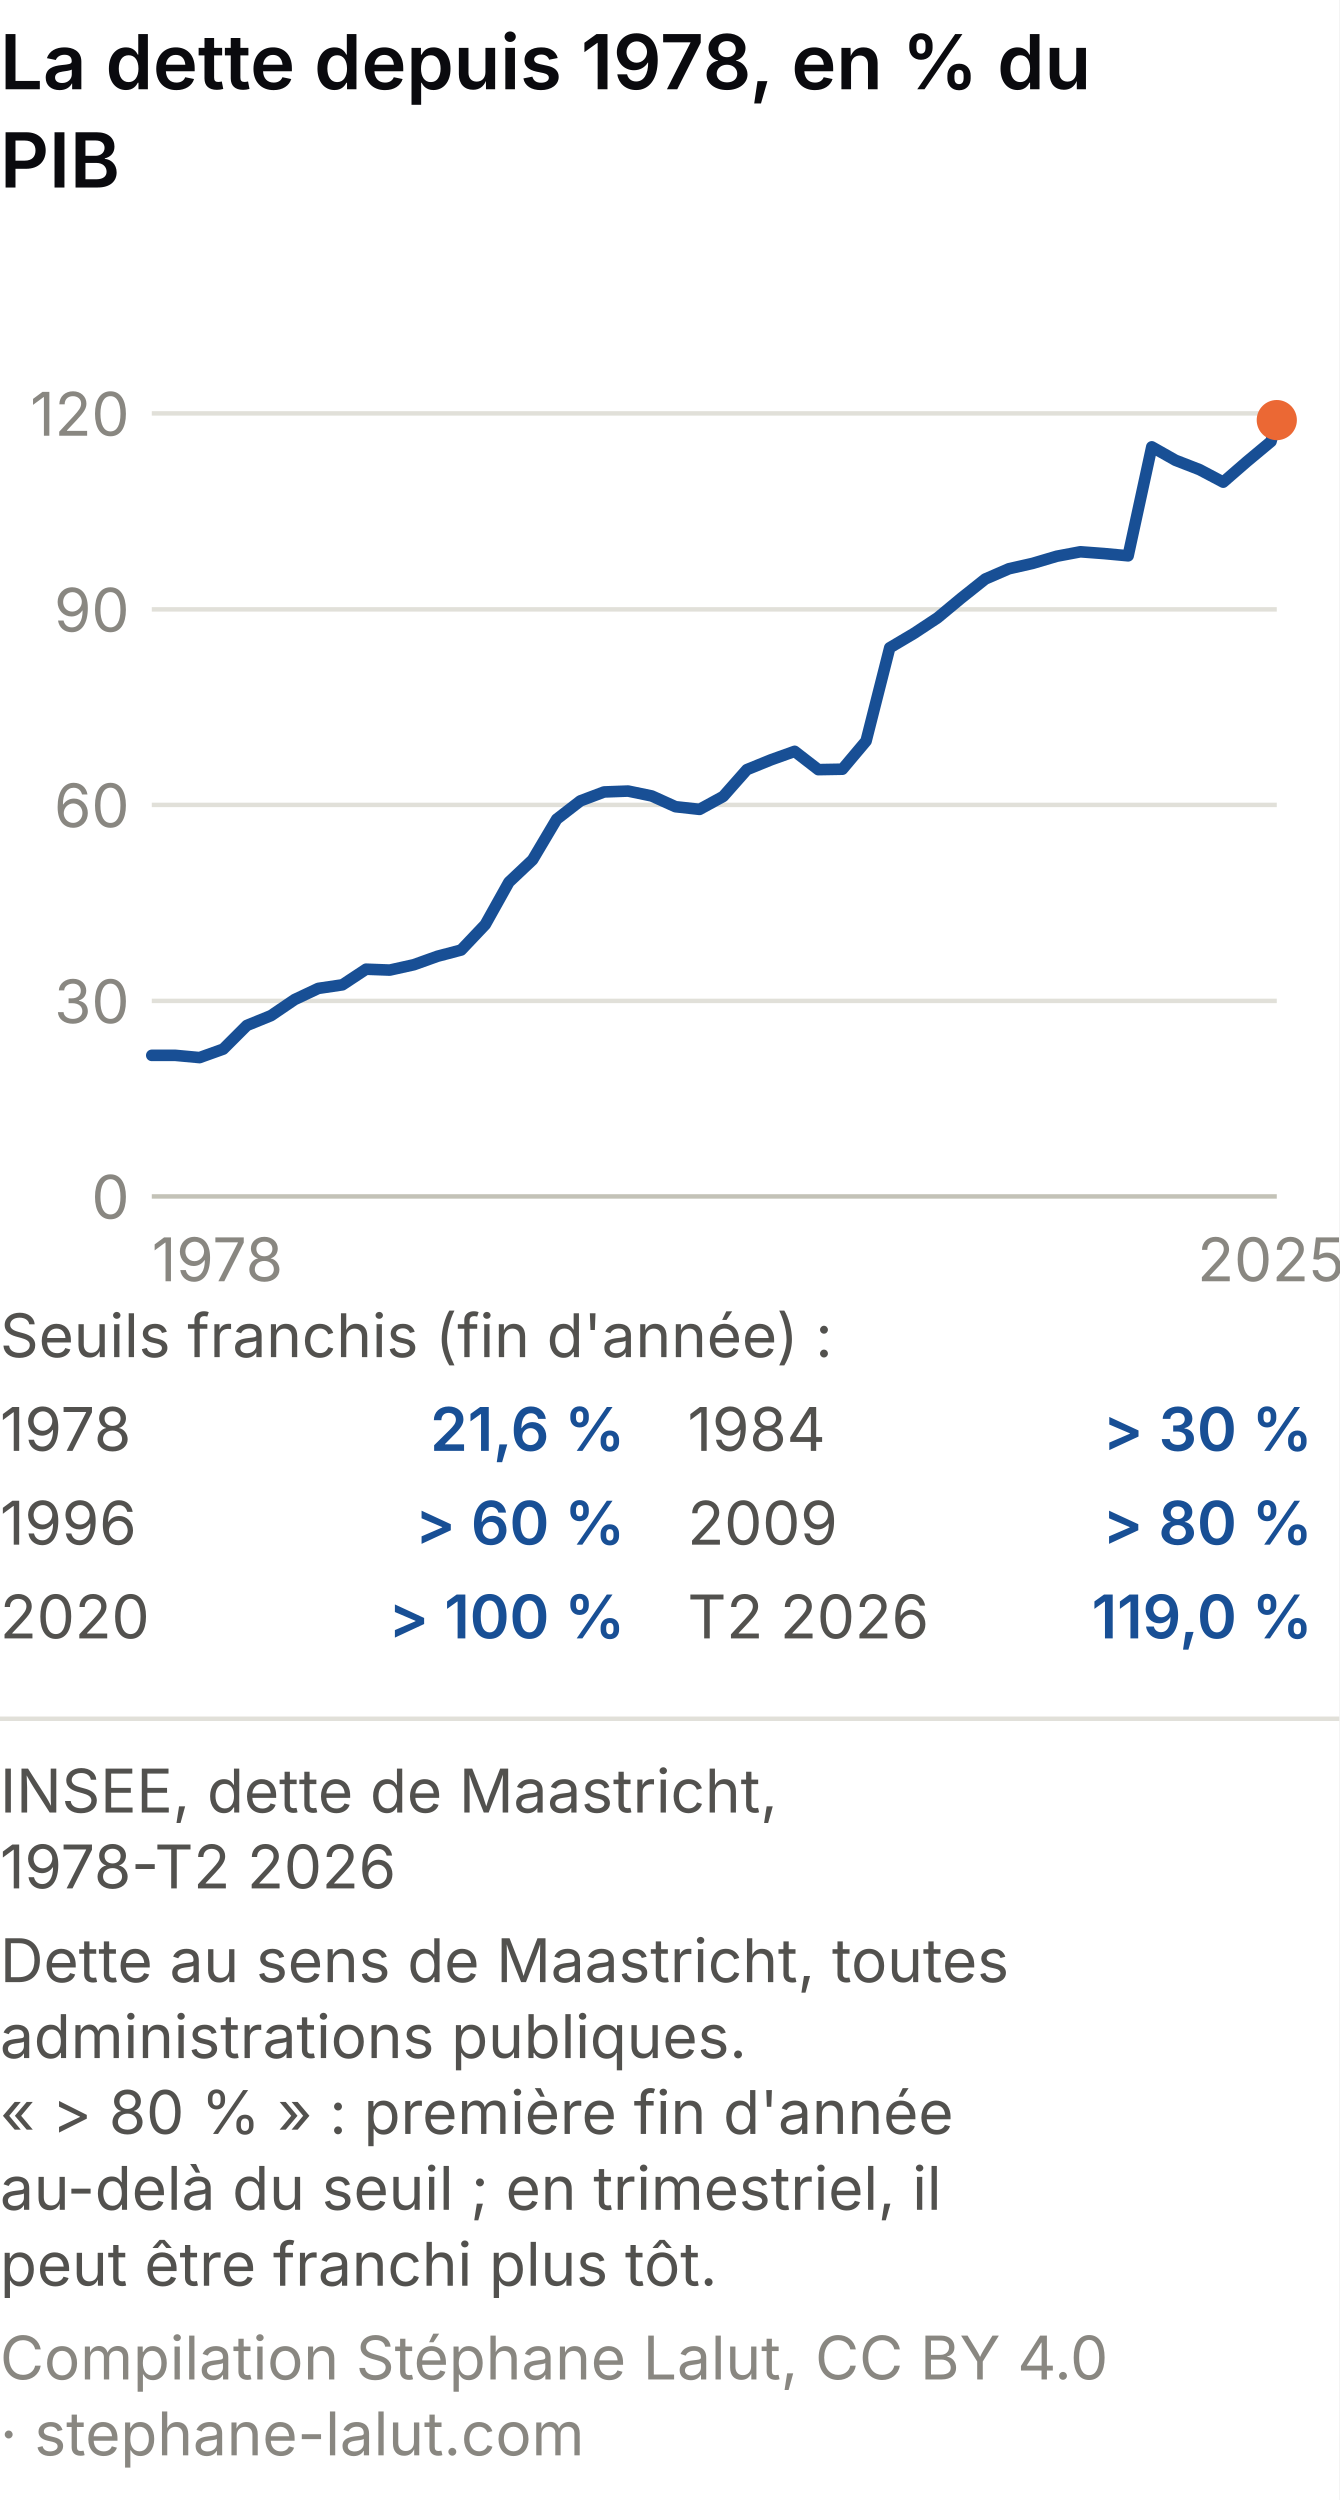
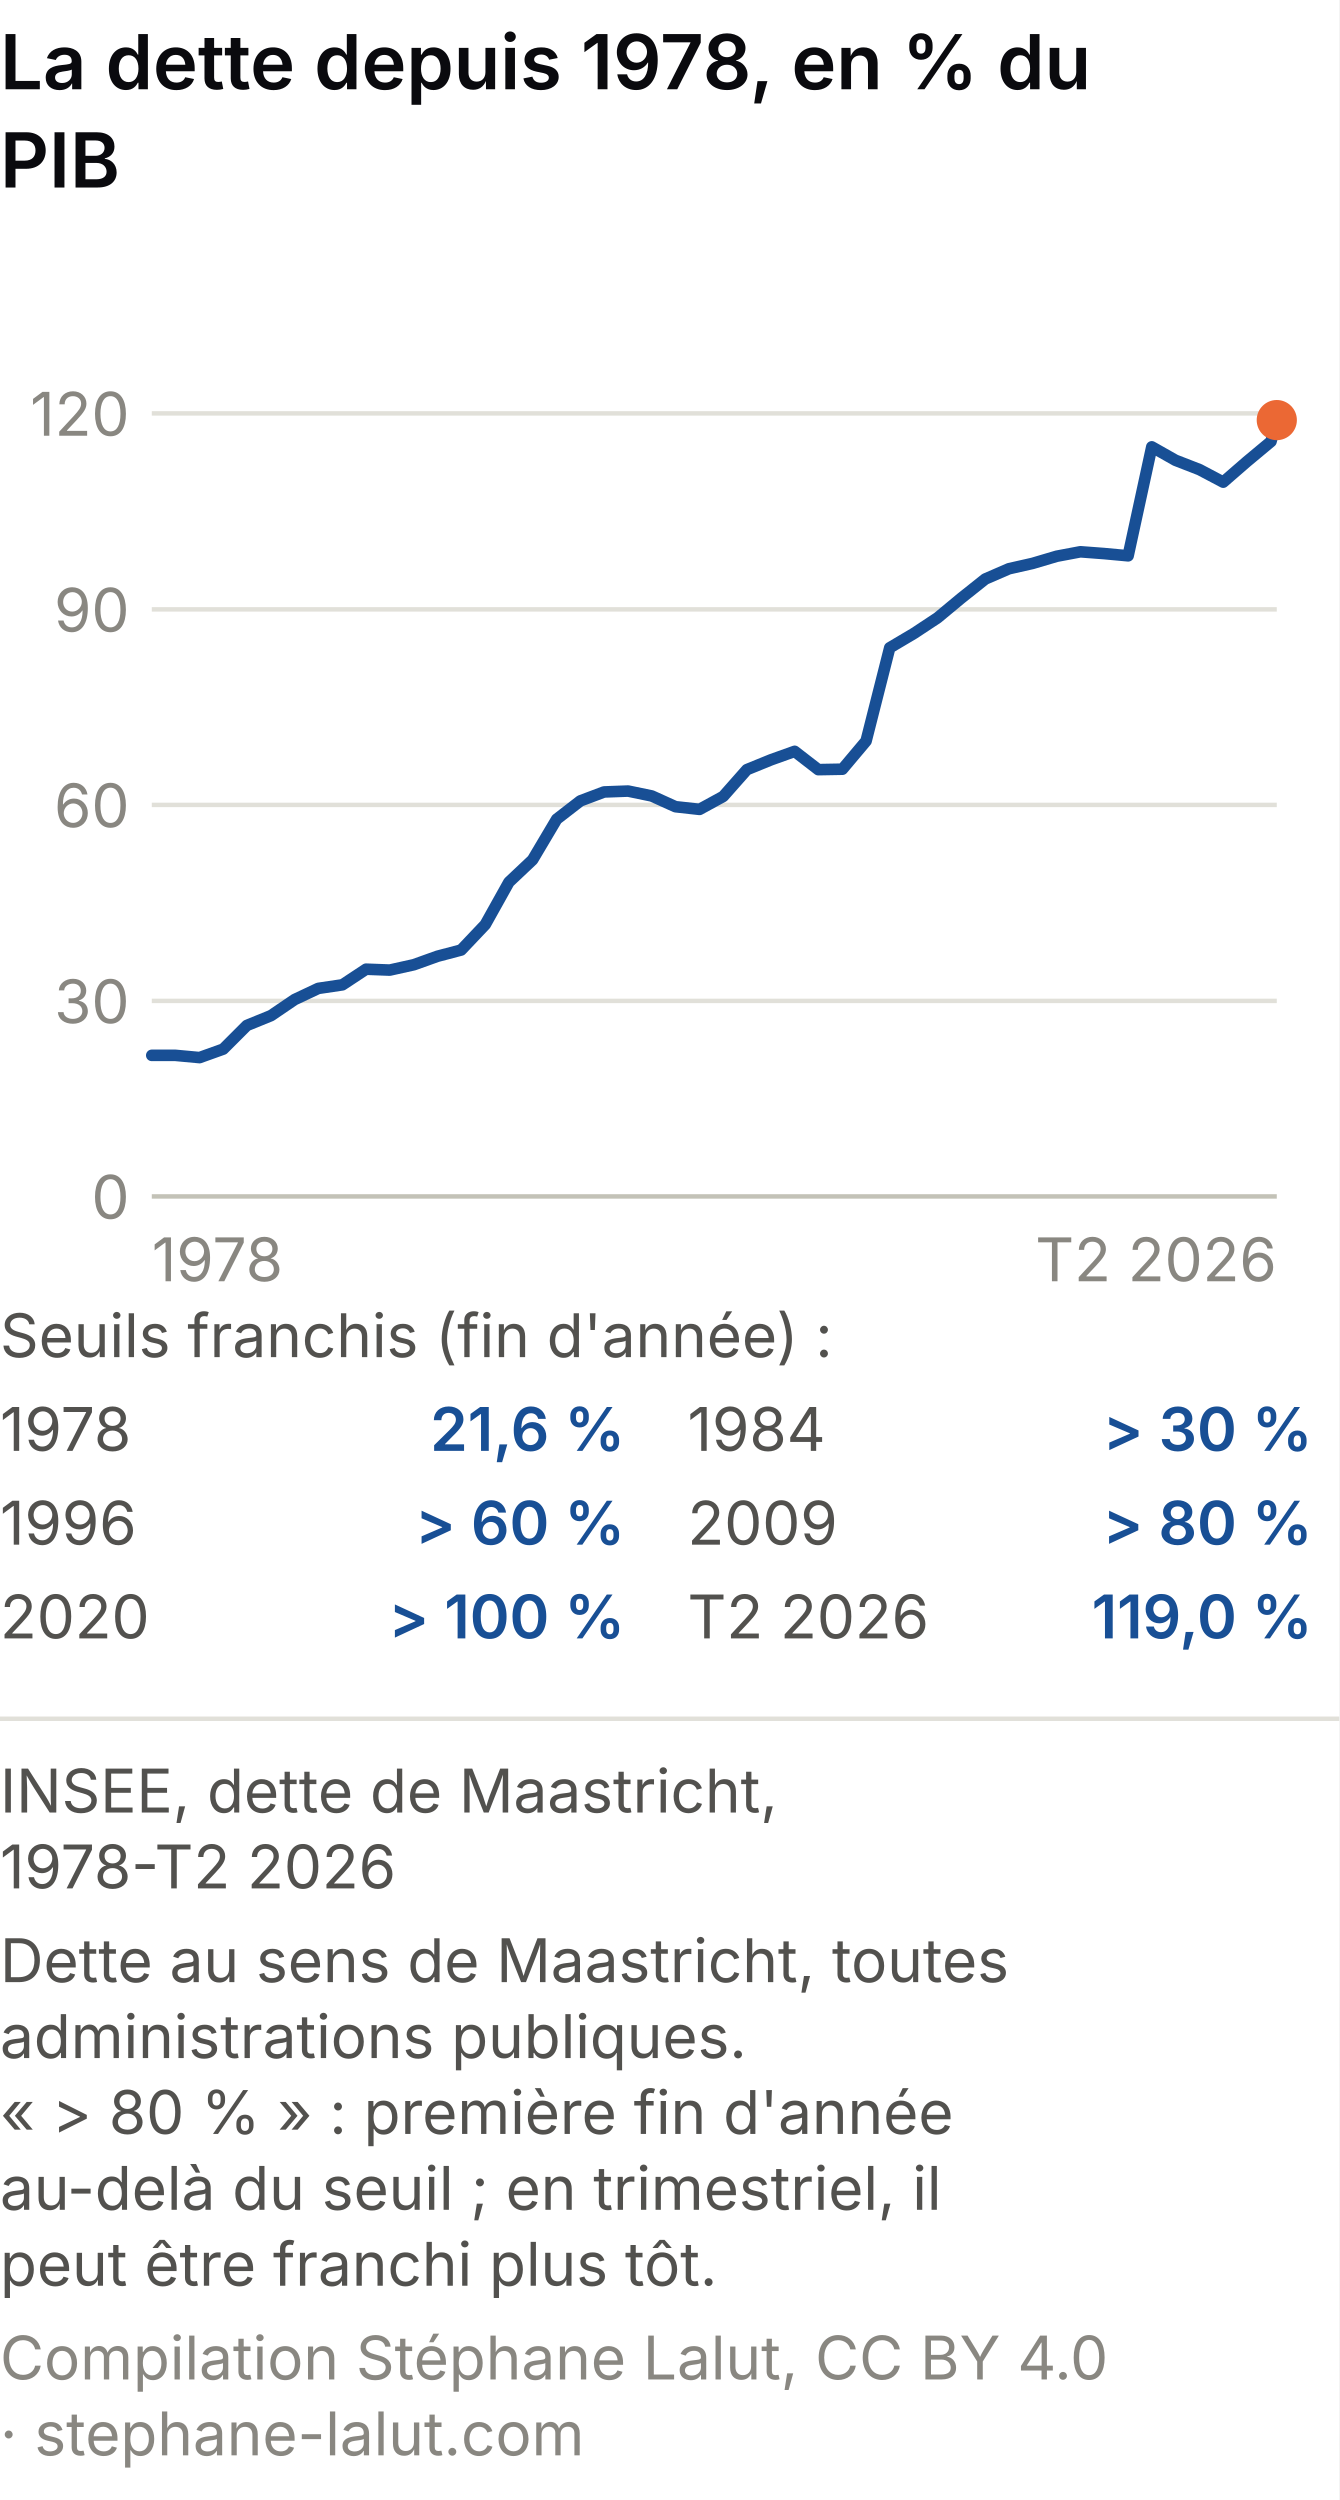
<svg xmlns="http://www.w3.org/2000/svg" viewBox="0 0 300 560" role="img" font-variant-numeric="tabular-nums" aria-labelledby="dlm-t dlm-d" font-family="system-ui, -apple-system, Segoe UI, sans-serif">
  <rect width="300" height="560" fill="#ffffff" />
  <text x="0" y="20" font-size="17" font-weight="600" fill="#0A0A0E">La dette depuis 1978, en % du</text>
  <text x="0" y="42" font-size="17" font-weight="600" fill="#0A0A0E">PIB</text>
  <line x1="34" y1="268.0" x2="286" y2="268.0" stroke="#c3c2b7" />
  <text x="29" y="273.0" font-size="13.5" fill="#898781" text-anchor="end">0</text>
  <line x1="34" y1="224.2" x2="286" y2="224.2" stroke="#e1e0d9" />
  <text x="29" y="229.2" font-size="13.5" fill="#898781" text-anchor="end">30</text>
  <line x1="34" y1="180.3" x2="286" y2="180.3" stroke="#e1e0d9" />
  <text x="29" y="185.3" font-size="13.5" fill="#898781" text-anchor="end">60</text>
  <line x1="34" y1="136.5" x2="286" y2="136.5" stroke="#e1e0d9" />
  <text x="29" y="141.5" font-size="13.5" fill="#898781" text-anchor="end">90</text>
  <line x1="34" y1="92.6" x2="286" y2="92.6" stroke="#e1e0d9" />
  <text x="29" y="97.6" font-size="13.5" fill="#898781" text-anchor="end">120</text>
  <text x="34.0" y="287.0" font-size="13.5" fill="#898781" text-anchor="start">1978</text>
-   <text x="284.7" y="287.0" font-size="13.5" fill="#898781" text-anchor="middle">2025</text>
  <path d="M34.0,236.4 L39.3,236.4 L44.7,236.9 L50.0,235.0 L55.3,229.7 L60.7,227.5 L66.0,223.9 L71.3,221.4 L76.7,220.6 L82.0,217.1 L87.3,217.3 L92.7,216.1 L98.0,214.2 L103.3,212.8 L108.7,207.1 L114.0,197.6 L119.3,192.6 L124.7,183.5 L130.0,179.4 L135.3,177.4 L140.7,177.2 L146.0,178.3 L151.3,180.7 L156.7,181.3 L162.0,178.4 L167.3,172.4 L172.7,170.2 L178.0,168.3 L183.3,172.4 L188.7,172.3 L194.0,166.0 L199.3,145.1 L204.7,141.9 L210.0,138.4 L215.3,134.0 L220.7,129.7 L226.0,127.4 L231.3,126.2 L236.7,124.6 L242.0,123.6 L247.3,124.0 L252.7,124.5 L258.0,100.1 L263.3,103.1 L268.7,105.2 L274.0,108.0 L279.3,103.4 L284.7,98.9 L286.0,94.1" fill="none" stroke="#184f95" stroke-width="2.6" stroke-linecap="round" stroke-linejoin="round" />
+   <text x="286.0" y="287.0" font-size="13.5" fill="#898781" text-anchor="end">T2 2026</text>
  <circle cx="286.0" cy="94.1" r="4.5" fill="#eb6834" />
  <text x="0" y="304" font-size="13.5" fill="#52514e">Seuils franchis (fin d'année) :</text>
  <text x="0" y="325" font-size="13.5" fill="#52514e">1978</text>
  <text x="140" y="325" font-size="13.5" font-weight="600" fill="#184f95" text-anchor="end">21,6 %</text>
  <text x="154" y="325" font-size="13.5" fill="#52514e">1984</text>
  <text x="294" y="325" font-size="13.5" font-weight="600" fill="#184f95" text-anchor="end">&gt; 30 %</text>
  <text x="0" y="346" font-size="13.5" fill="#52514e">1996</text>
  <text x="140" y="346" font-size="13.5" font-weight="600" fill="#184f95" text-anchor="end">&gt; 60 %</text>
  <text x="154" y="346" font-size="13.5" fill="#52514e">2009</text>
  <text x="294" y="346" font-size="13.5" font-weight="600" fill="#184f95" text-anchor="end">&gt; 80 %</text>
  <text x="0" y="367" font-size="13.5" fill="#52514e">2020</text>
  <text x="140" y="367" font-size="13.5" font-weight="600" fill="#184f95" text-anchor="end">&gt; 100 %</text>
  <text x="154" y="367" font-size="13.5" fill="#52514e">T2 2026</text>
  <text x="294" y="367" font-size="13.5" font-weight="600" fill="#184f95" text-anchor="end">119,0 %</text>
  <line x1="0" y1="385.0" x2="300" y2="385.0" stroke="#e1e0d9" />
  <text class="pied-source" x="0" y="406.0" font-size="13.5" fill="#52514e">INSEE, dette de Maastricht,</text>
  <text class="pied-source" x="0" y="423.0" font-size="13.5" fill="#52514e">1978-T2 2026</text>
  <text class="pied-note" x="0" y="444.0" font-size="13.5" fill="#52514e">Dette au sens de Maastricht, toutes</text>
  <text class="pied-note" x="0" y="461.0" font-size="13.5" fill="#52514e">administrations publiques.</text>
  <text class="pied-note" x="0" y="478.0" font-size="13.5" fill="#52514e">« &gt; 80 % » : première fin d'année</text>
  <text class="pied-note" x="0" y="495.0" font-size="13.5" fill="#52514e">au-delà du seuil ; en trimestriel, il</text>
  <text class="pied-note" x="0" y="512.0" font-size="13.5" fill="#52514e">peut être franchi plus tôt.</text>
  <text class="pied-licence" x="0" y="533.0" font-size="13.5" fill="#898781">Compilation Stéphane Lalut, CC BY 4.0</text>
  <text class="pied-licence" x="0" y="550.0" font-size="13.5" fill="#898781">· stephane-lalut.com</text>
</svg>
